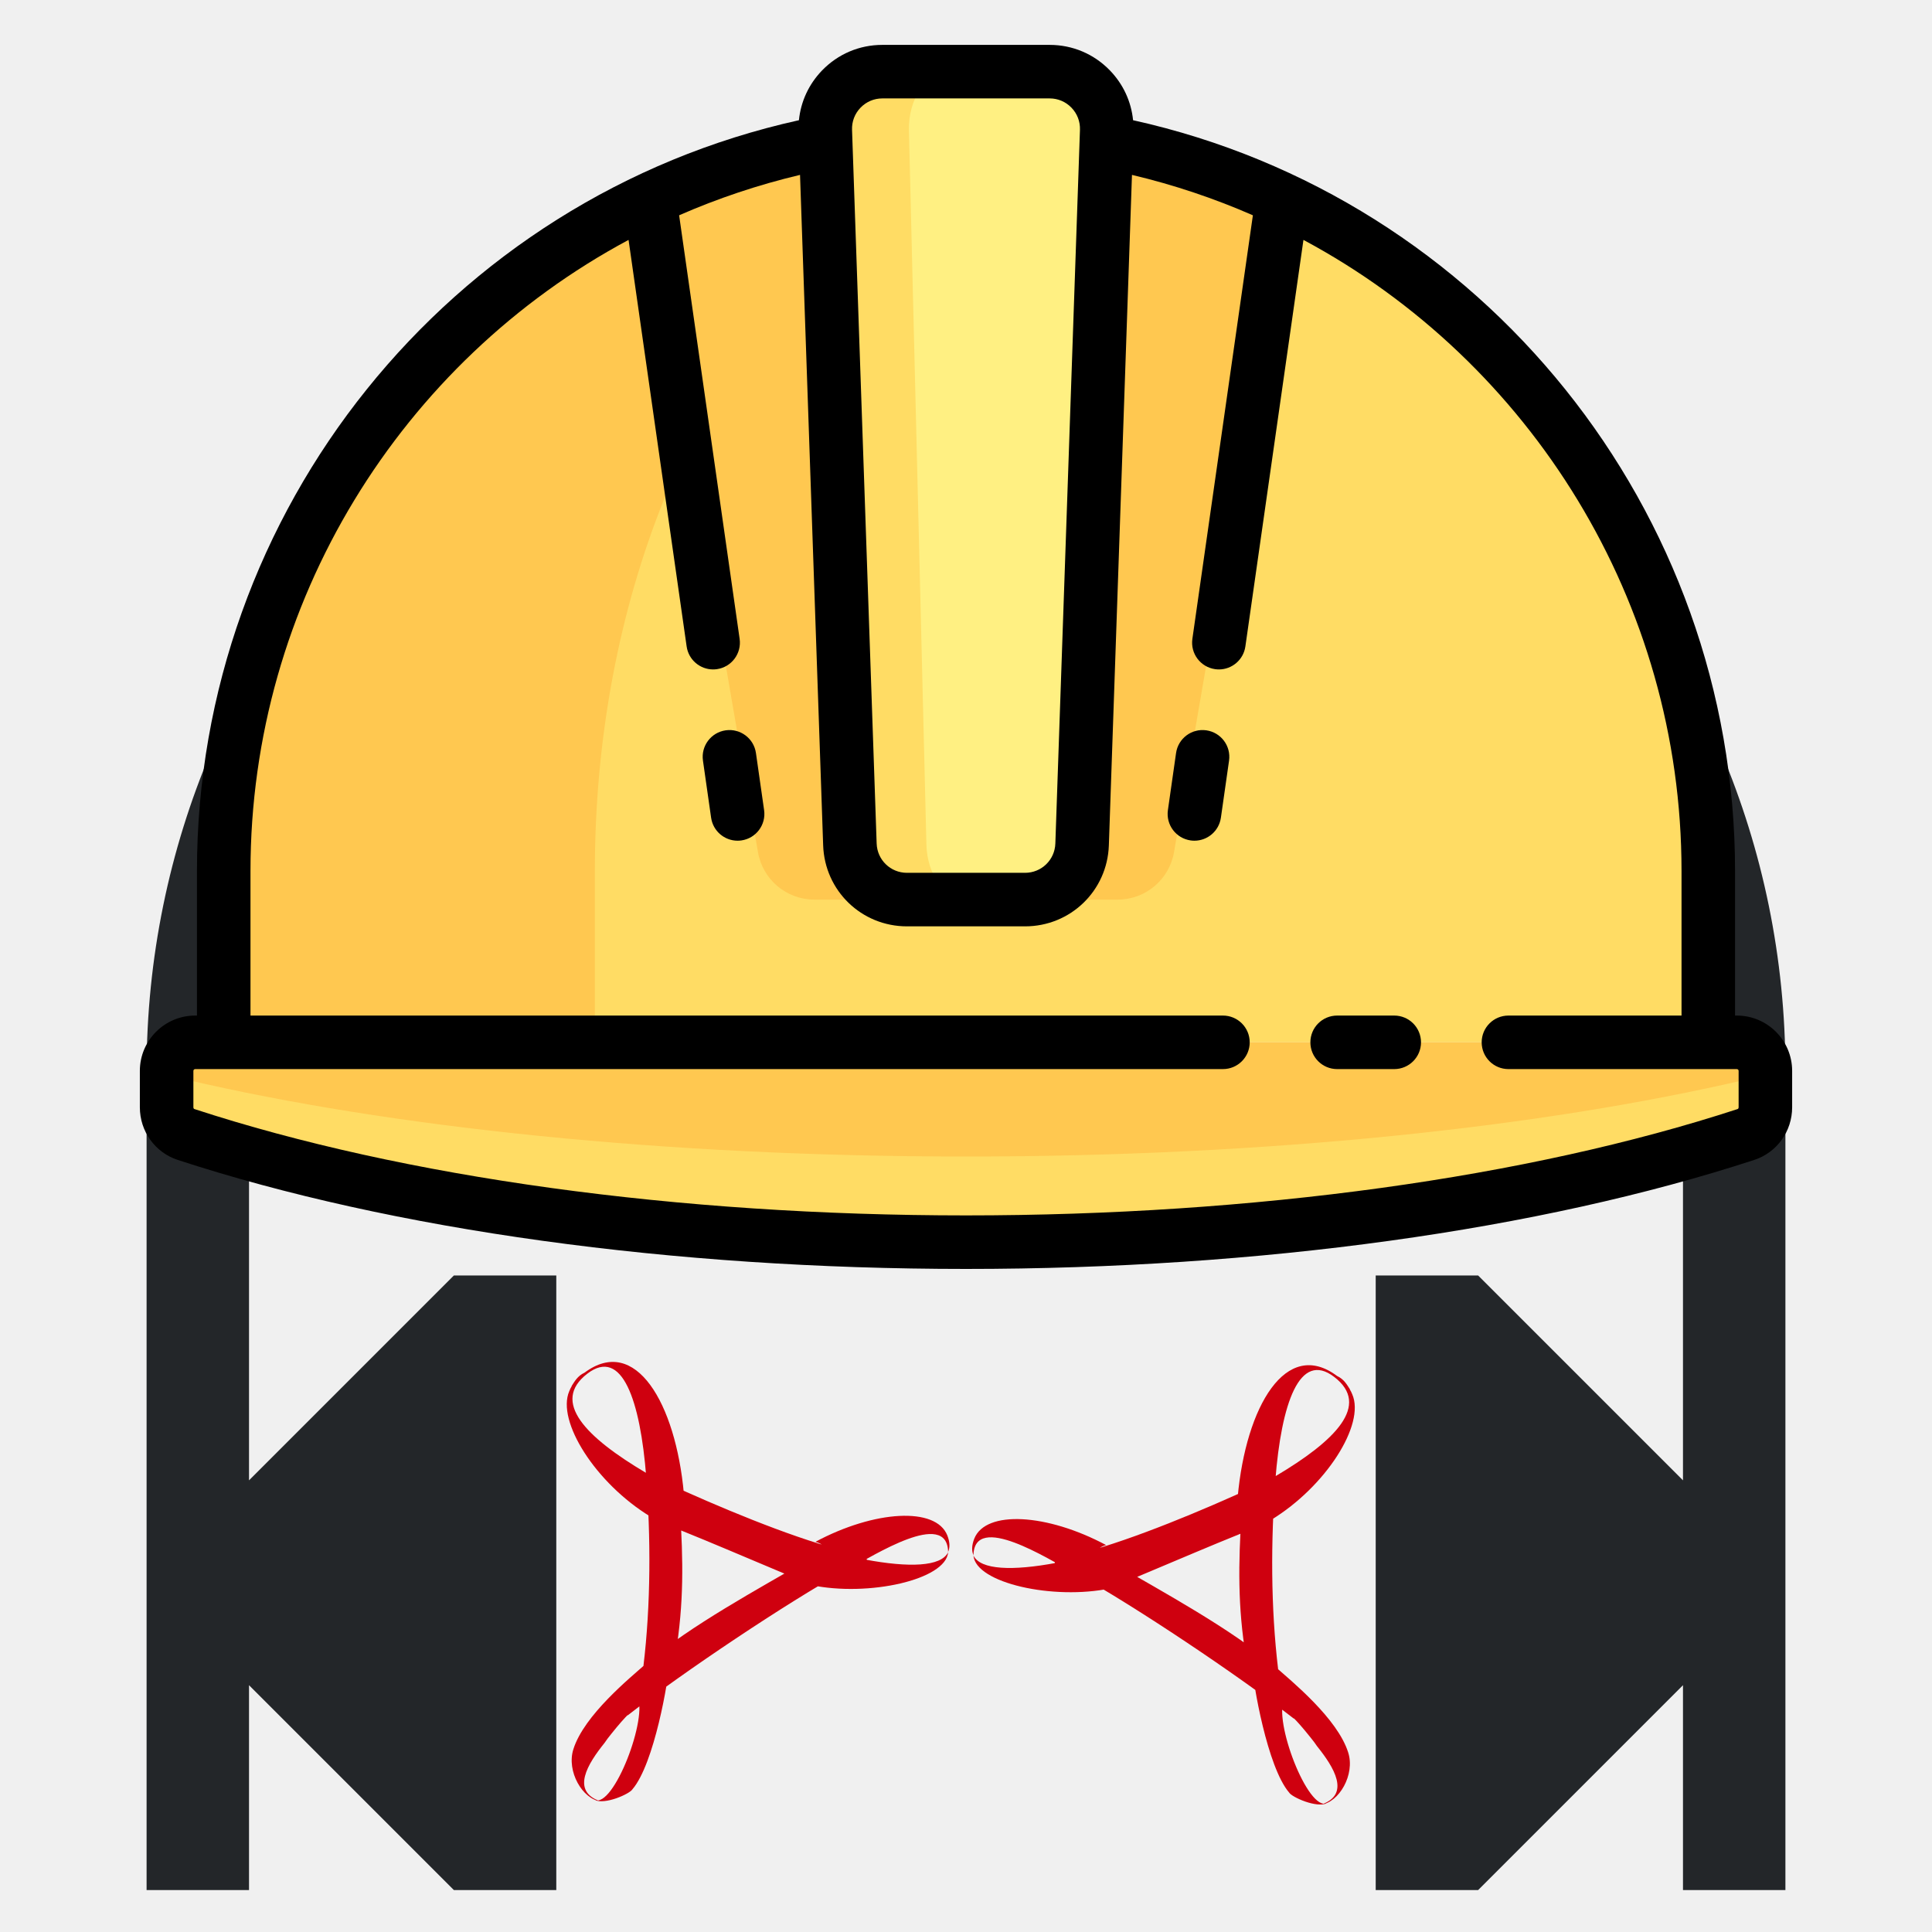
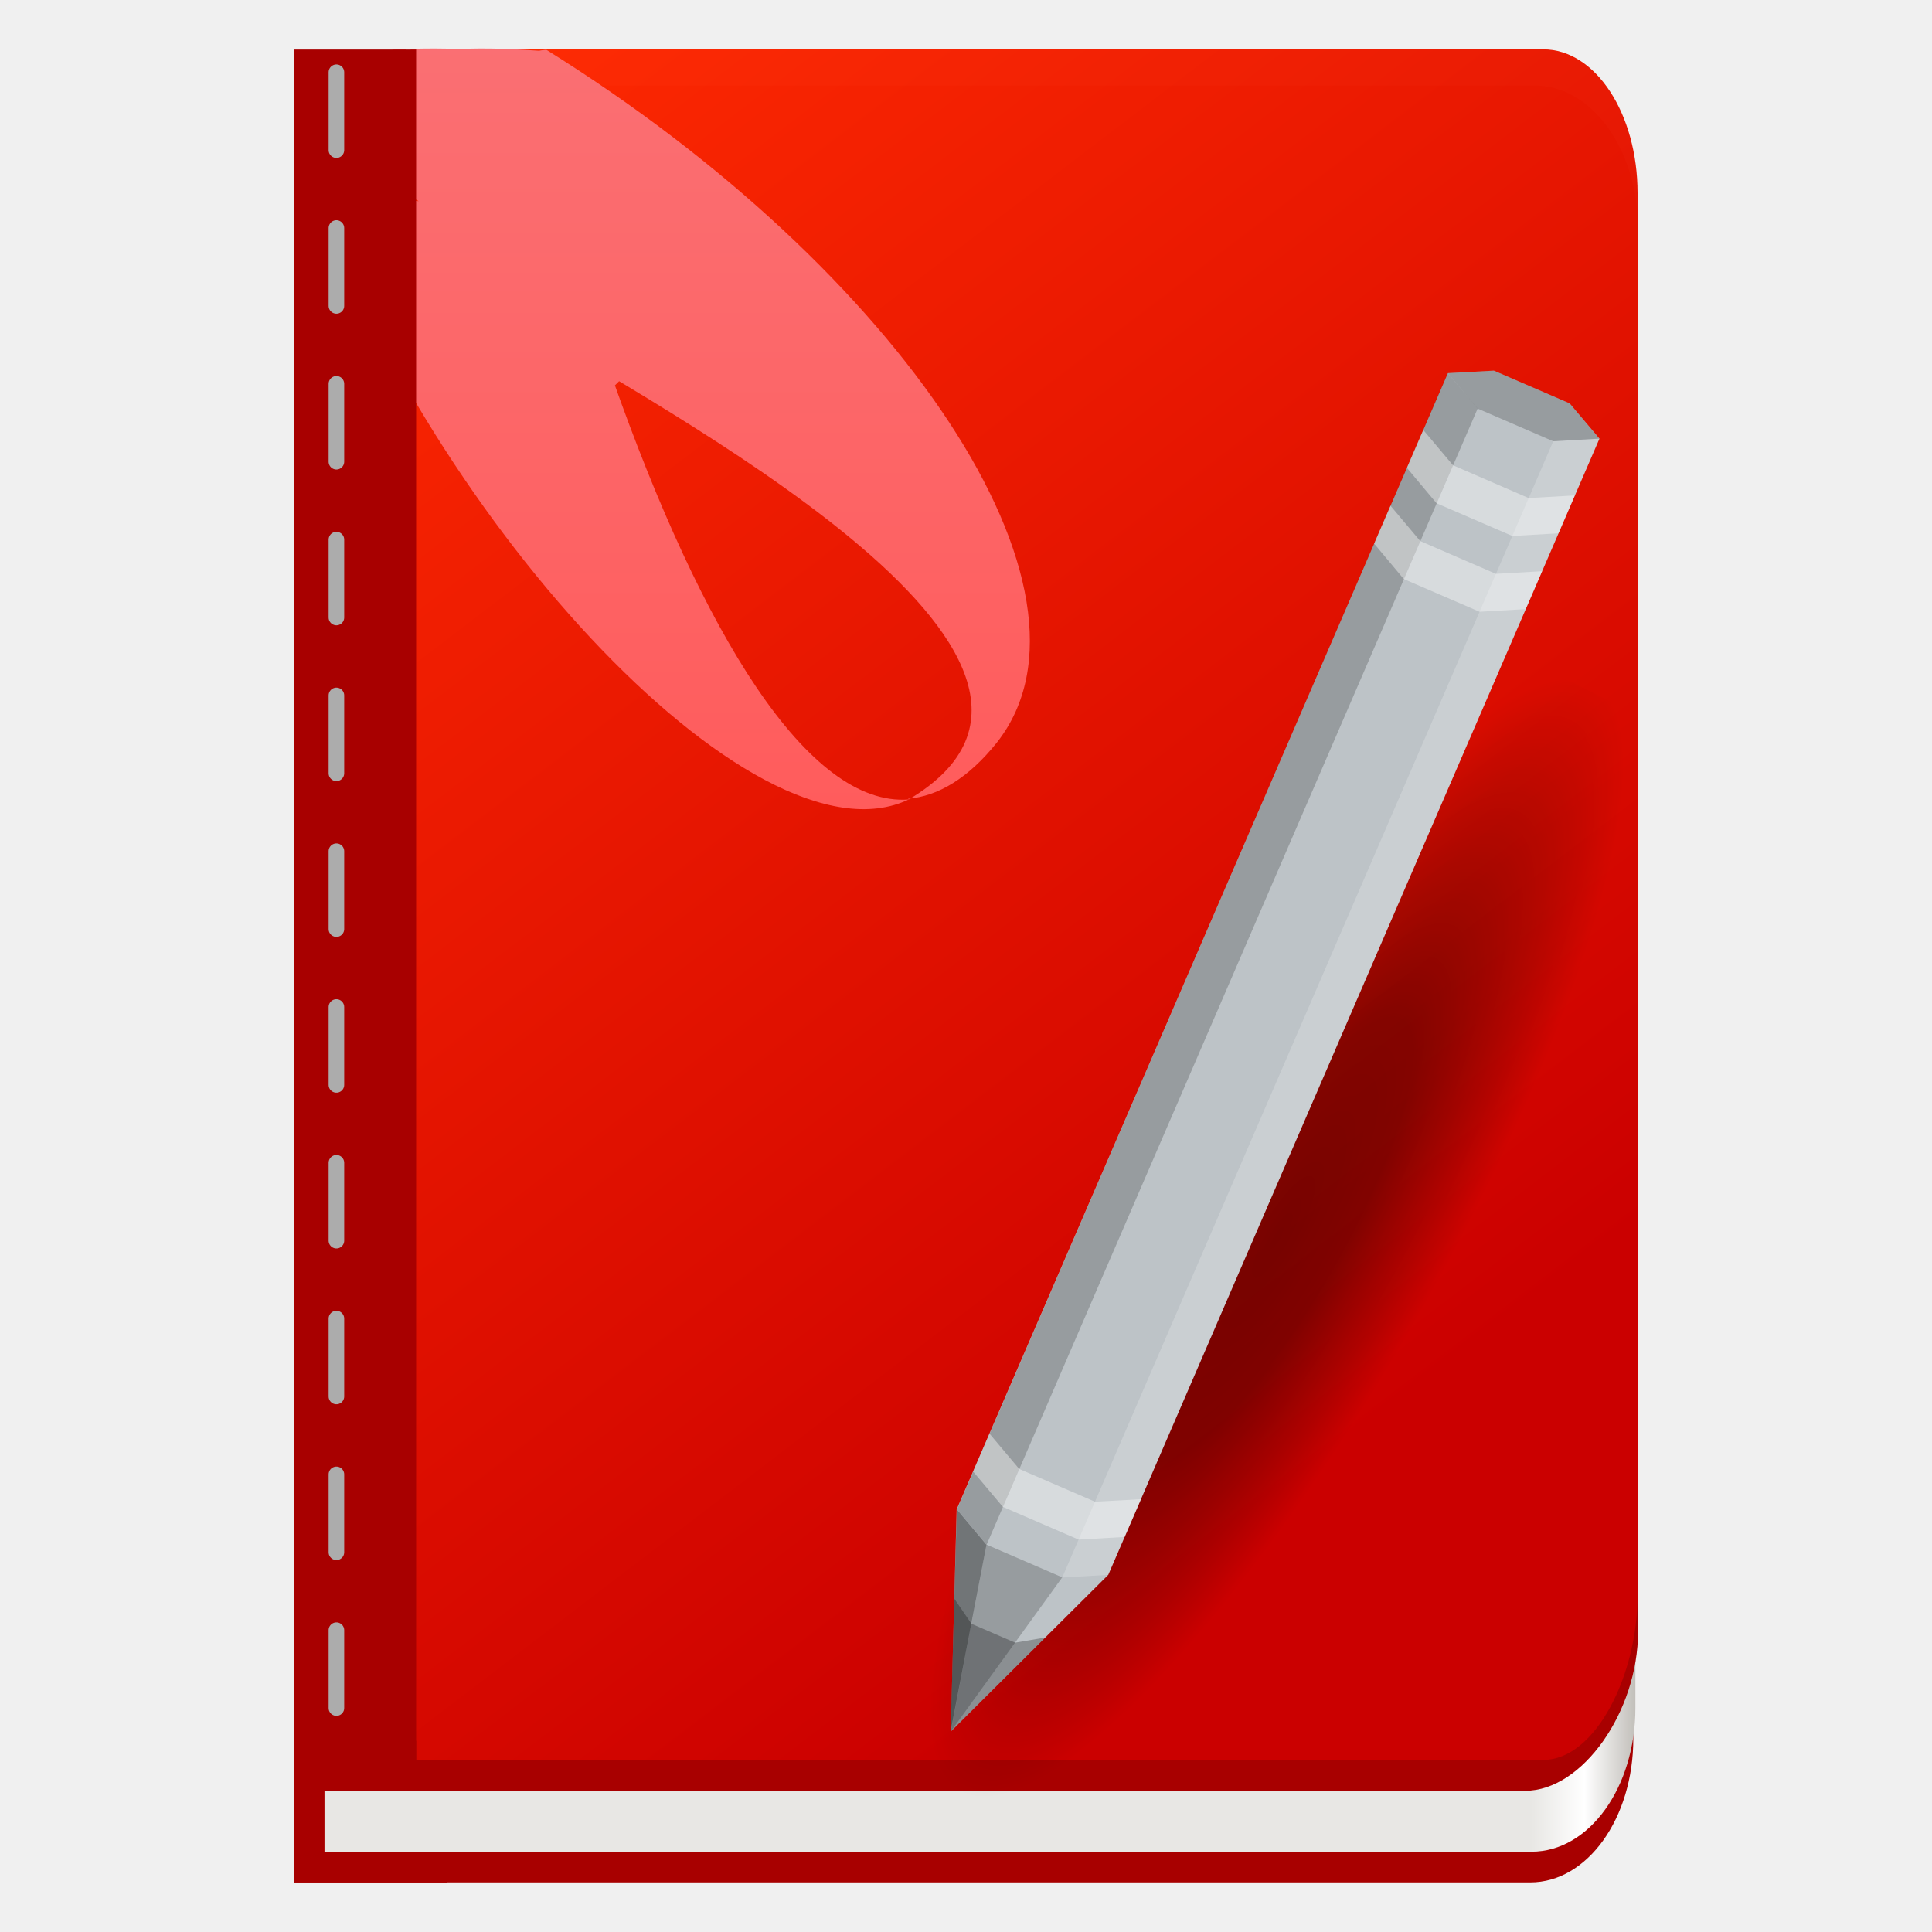
- <svg xmlns="http://www.w3.org/2000/svg" width="24" version="1.1" height="24" viewBox="0 0 24 24" id="svg1">
-   <defs id="defs3871" />
-   <g transform="matrix(1.27238,0,0,1.27238,-1.996185,-0.6963312)" id="g2-0">
-     <path style="color:#232629;fill:currentColor;fill-opacity:1;stroke:none" d="m 11,3 a 8,8 0 0 0 -8,8 v 8 h 1 v -2 l 2,2 h 1 v -6 h -1 l -2,2 v -4 a 7,7 0 0 1 7,-7 7,7 0 0 1 7,7 v 4 l -2,-2 h -1 v 6 h 1 l 2,-2 v 2 h 1 v -8 a 8,8 0 0 0 -8,-8 z" class="ColorScheme-Text" id="path1" />
+ <svg xmlns="http://www.w3.org/2000/svg" width="48" height="48" version="1.1" viewBox="0 0 12.7 12.7" id="svg18">
+   <defs id="defs6">
+     <radialGradient id="b" cx="-12.915" cy="3.525" r="11.947" gradientTransform="matrix(0.343126, -0.000747, -0.001541, 0.086832, 2.621285, 10.77008)" gradientUnits="userSpaceOnUse">
+       <stop offset="0" id="stop1" />
+       <stop stop-opacity=".882" offset="0.391" id="stop2" />
+       <stop stop-opacity=".31" offset="0.796" id="stop3" />
+       <stop stop-opacity="0" offset="1" id="stop4" />
+     </radialGradient>
+     <linearGradient id="paint0_linear_510_1129" x1="562.268" y1="456.76" x2="609.524" y2="456.76" gradientUnits="userSpaceOnUse" gradientTransform="matrix(0.07190967,0,0,0.08632807,10.08307,2.000077)">
+       <stop stop-color="#E8E7E4" id="stop100" />
+       <stop offset="0.511" stop-color="white" id="stop102" />
+       <stop offset="1" stop-color="#C2BFBA" id="stop104" />
+     </linearGradient>
+     <linearGradient id="paint2_linear_510_1129" x1="482.569" y1="655.625" x2="79.034" y2="-44.717" gradientUnits="userSpaceOnUse" gradientTransform="matrix(0.0651099,0,0,0.0863208,13.86752,1.993617)">
+       <stop offset="0.14" stop-color="#FF7A00" id="stop112" style="stop-color:#cb0000;stop-opacity:1;" />
+       <stop offset="1" stop-color="#FFB800" id="stop114" style="stop-color:#ff2a01;stop-opacity:1;" />
+     </linearGradient>
+     <linearGradient id="d" y1="1050.34" y2="1038.36" gradientUnits="userSpaceOnUse" x2="0" gradientTransform="matrix(-6.980694,0,0,6.982933,48.03684,-7307.542)">
+       <stop stop-color="#c61423" id="stop1-3" offset="0" style="stop-color:#ff5c5c;stop-opacity:1;" />
+       <stop offset="1" stop-color="#dc2b41" id="stop2-6" style="stop-color:#ef9ca8;stop-opacity:1;" />
+     </linearGradient>
+   </defs>
+   <g transform="matrix(0.200805, 0, 0, 0.200805, -0.07576, -0.075768)" id="g6" style="">
+     <path d="m 10,13.771 v 48.228 h 40.472 c 1.869,0 3.373,-2.1 3.373,-4.708 v -38.811 c 0,-2.608 -1.504,-4.708 -3.373,-4.708 z" id="path2" style="stroke-width: 0.078; fill: rgb(168, 0, 0);" />
+     <path d="m 10.586,20.833 v 40.161 h 39.929 c 1.883,0 3.398,-2.1 3.398,-4.708 V 25.541 c 0,-2.608 -1.516,-4.708 -3.398,-4.708 z" id="path4" style="fill:url(#paint0_linear_510_1129);stroke-width:0.079" fill="url(#paint0_linear_510_1129)" />
+     <path d="M 10,3.177 V 59 H 50.308 C 52.183,59 54,56.399 54,53.79 V 7.886 C 54,5.277 52.491,3.177 50.615,3.177 Z" id="path6" style="stroke-width: 0.079; fill: rgb(168, 0, 0);" />
+     <path d="M 13.868,1.994 V 57.989 h 37.03 c 1.71,0 3.086,-2.778 3.086,-5.386 V 6.701 c 0,-2.608 -1.376,-4.708 -3.086,-4.708 z" fill="url(#paint2_linear_510_1129)" fill-opacity="0.99" id="path10-3" style="fill:url(#paint2_linear_510_1129);stroke-width:0.075" />
+     <path fill="url(#d)" d="m 17.111,4.16 c 5.229,8.625 -3.951,3.256 -2.619,4.178 -0.4,-1.127 14.625,-10.079 -0.537,0.592 -0.091,-2.012 0.452,-2.188 0.337,-5.144 1.587,-0.491 4.462,9.44 3.988,9.839 -0.619,-0.08 -2.844,-10.834 -3.571,-6.352 -0.81,0.839 3.444,6.947 2.592,7.535 0.112,-2.673 -4.373,-6.681 -2.172,-7.296 -0.454,2.574 -0.537,0.188 -0.161,0.188 m 3.635,3.077 -3.456,-4.936 0.97,4.752 -1.217,-6.488 -1.163,2.656 0.975,-3.845 c -6.671,2.736 8.642,1.27 3.285,3.041 L 16.131,6.282 14.606,10.582 C 10.906,8.403 13.861,5.145 23.633,8.454 L 17.166,8.106 C 13.557,8.037 6.445,1.172 18.045,2.042 m -4.202,-0.061 c -1.753,0 10.753,2.604 6.868,5.039 C 18.165,7.943 22.053,11.207 18.069,10.667 18.807,8.488 15.145,9.505 15.3,7.033 16.356,7.495 6.935,4.342 11.005,5.682 m 6.178,-2.208 c 2.122,0.839 0.026,8.153 1.37,6.852 -3.245,1.678 2.275,-3.067 -0.671,-2.711 1.356,1.322 -0.123,-0.521 -0.234,-2.87 0.35,4.275 -0.536,9.184 1.933,4.992 m -0.037,-2.208 c 1.746,-0.839 -8.09,-4.86 -6.288,-5.529 10.575,-0.51 3.51e-4,4.874 0.399,5.326 l 3.68,1.839 c 0.552,3.914 2.796,-0.539 4.997,1.995 L 18.996,14.513 13.979,9.583 C 2.439,2.626 31.713,11.768 18.407,6.371 m 3.399,-1.451 c -2.458,0.372 -2.663,6.995 -1.385,7.832 2.959,8.391 6.409,14.041 9.703,13.797 C 25.036,28.98 14.074,17.003 10.378,5.736 M 30.125,26.549 C 37.888,21.94 21.456,13.537 17.765,11.099 16.935,8.752 14.923,2.29 18.262,2.007 29.851,9.217 36.903,19.733 33.015,24.68 c -0.936,1.173 -1.928,1.761 -2.91,1.845 M 16.822,10.259 C 16.283,8.1 15.977,3.018 14.684,2.263 c 3.095,4.93 -1.852,2.446 -2.005,1.733 0,0 1.645,-1.271 2.483,-1.857 4.994,6.125 4.465,-4.078 7.23,6.165" id="path2-7" style="fill:url(#d);stroke-width:2.461" />
+     <path d="M 14,2 H 10 V 57.321 L 14,58 Z" id="path12" style="stroke-width: 0.085; fill: rgb(168, 0, 0);" />
+     <path d="M 10,57.362 V 62 h 5 v -1 h -4 v -3 h 3 v -0.638 z" id="path14" style="stroke-width: 0.075; fill: rgb(168, 0, 0);" />
+     <line x1="11.39" y1="2.742" x2="11.39" y2="57.062" stroke="#acacac" stroke-width="0.51" stroke-linecap="round" stroke-dasharray="40, 40" id="line16" style="stroke-width:0.51;stroke-dasharray:2.55, 2.55;stroke-dashoffset:0" />
  </g>
-   <g id="g9" transform="matrix(0.04008851,0,0,0.04008851,1.737341,-2.102254)">
-     <path style="fill:#ffdc64" d="m 256,92.337 c -127.032,0 -230.013,102.981 -230.013,230.013 v 53.08 h 460.026 v -53.08 c 0,-127.033 -102.981,-230.013 -230.013,-230.013 z" id="path1-5" />
-     <path style="fill:#ffc850" d="m 494.86,375.43 h -345.02 c -4.886,0 -8.847,-3.961 -8.847,-8.847 v -44.233 c 0,-41.92 7.792,-81.18 21.372,-114.995 2.06,-5.13 9.622,-4.25 10.562,1.199 l 18.613,107.957 c 1.463,8.486 8.825,14.688 17.437,14.688 h 94.045 c 8.612,0 15.973,-6.2 17.437,-14.688 l 34.777,-201.709 c -30.045,-14.394 -63.697,-22.465 -99.236,-22.465 -33.879,0 -66.004,7.406 -94.963,20.559 -0.001,-0.008 -0.004,-0.017 -0.006,-0.024 -0.174,0.079 -4.238,2.109 -4.238,2.109 -77.32,37.06 -130.806,115.898 -130.806,207.369 v 53.08 h -8.847 c -4.886,0 -8.847,3.961 -8.847,8.847 v 11.277 c 0,3.826 2.393,7.244 6.03,8.434 63.278,20.689 148.226,33.368 241.677,33.368 93.451,0 178.399,-12.679 241.676,-33.368 3.637,-1.189 6.03,-4.607 6.03,-8.434 v -11.277 c 0,-4.886 -3.961,-8.847 -8.846,-8.847 z" id="path2" />
-     <path style="fill:#fff082" d="m 274.293,331.197 h -36.585 c -9.534,0 -17.354,-7.555 -17.682,-17.084 l -7.627,-221.166 c -0.345,-10.004 7.672,-18.303 17.682,-18.303 h 51.839 c 10.011,0 18.027,8.298 17.682,18.303 l -7.627,221.166 c -0.327,9.528 -8.148,17.084 -17.682,17.084 z" id="path3" />
-     <g id="g5">
-       <path style="fill:#ffdc64" d="m 497.676,386.981 c -63.277,14.779 -148.227,23.835 -241.676,23.835 -93.449,0 -178.399,-9.056 -241.676,-23.835 -2.903,-0.678 -4.949,-2.383 -5.683,-4.429 -0.117,0.576 -0.347,1.112 -0.347,1.724 v 11.277 c 0,3.827 2.393,7.244 6.03,8.434 63.277,20.69 148.227,33.369 241.676,33.369 93.449,0 178.399,-12.679 241.676,-33.368 3.637,-1.19 6.03,-4.607 6.03,-8.434 v -11.277 c 0,-0.612 -0.23,-1.148 -0.347,-1.724 -0.734,2.045 -2.78,3.75 -5.683,4.428 z" id="path4" />
-       <path style="fill:#ffdc64" d="m 243.729,314.113 -5.414,-221.166 c -0.245,-10.004 5.447,-18.303 12.555,-18.303 h -20.787 c -10.011,0 -18.027,8.298 -17.682,18.303 l 7.626,221.166 c 0.328,9.529 8.149,17.084 17.683,17.084 h 18.576 c -6.773,0 -12.324,-7.556 -12.557,-17.084 z" id="path5" />
-     </g>
-     <path d="m 494.86,367.136 h -0.553 v -44.786 c 0,-111.772 -78.086,-208.648 -186.536,-232.659 -0.576,-5.779 -3.05,-11.155 -7.161,-15.41 -4.941,-5.114 -11.578,-7.931 -18.69,-7.931 h -51.84 c -7.112,0 -13.749,2.817 -18.69,7.931 -4.11,4.255 -6.585,9.631 -7.161,15.41 -108.45,24.011 -186.536,120.887 -186.536,232.659 v 44.786 h -0.553 c -9.452,0 -17.14,7.689 -17.14,17.14 v 11.278 c 0,7.463 4.721,14.02 11.747,16.317 66.621,21.783 153.366,33.779 244.253,33.779 90.887,0 177.632,-11.996 244.253,-33.779 7.026,-2.297 11.747,-8.854 11.747,-16.317 v -11.278 c 0,-9.451 -7.689,-17.14 -17.14,-17.14 z m -271.54,-281.33 c 1.787,-1.849 4.188,-2.869 6.76,-2.869 h 51.839 c 2.572,0 4.973,1.018 6.76,2.869 1.787,1.85 2.723,4.285 2.634,6.855 l -7.626,221.166 c -0.176,5.09 -4.302,9.077 -9.394,9.077 h -36.585 c -5.092,0 -9.218,-3.987 -9.394,-9.076 l -7.626,-221.166 c -0.09,-2.572 0.845,-5.006 2.632,-6.856 z m 272.093,309.749 c 0,0.223 -0.097,0.48 -0.314,0.551 -65.002,21.252 -149.916,32.957 -239.099,32.957 -89.183,0 -174.097,-11.705 -239.098,-32.959 -0.217,-0.071 -0.314,-0.327 -0.314,-0.55 v -11.278 c 0,-0.305 0.248,-0.553 0.553,-0.553 h 318.479 c 4.58,0 8.294,-3.713 8.294,-8.294 0,-4.581 -3.713,-8.294 -8.294,-8.294 h -301.339 v -44.785 c 0,-83.355 46.677,-157.8 117.156,-195.572 l 17.996,125.979 c 0.592,4.137 4.139,7.122 8.201,7.122 0.39,0 0.785,-0.028 1.183,-0.084 4.535,-0.648 7.686,-4.849 7.038,-9.383 l -18.75,-131.258 c 11.941,-5.228 24.463,-9.437 37.467,-12.521 l 7.165,207.768 c 0.485,14.069 11.893,25.091 25.972,25.091 h 36.585 c 14.078,0 25.486,-11.022 25.972,-25.091 l 7.165,-207.767 c 13.003,3.085 25.526,7.294 37.467,12.521 l -18.75,131.258 c -0.647,4.535 2.504,8.735 7.038,9.383 0.398,0.056 0.793,0.084 1.183,0.084 4.061,0 7.609,-2.986 8.201,-7.122 l 17.996,-125.979 c 70.479,37.771 117.156,112.215 117.156,195.571 v 44.786 h -53.635 c -4.58,0 -8.294,3.713 -8.294,8.294 0,4.581 3.713,8.294 8.294,8.294 h 70.775 c 0.305,0 0.553,0.248 0.553,0.553 v 11.278 z" id="path6" />
-     <path d="m 388.701,367.136 h -17.694 c -4.58,0 -8.294,3.713 -8.294,8.294 0,4.581 3.713,8.294 8.294,8.294 h 17.694 c 4.58,0 8.294,-3.713 8.294,-8.294 0,-4.581 -3.713,-8.294 -8.294,-8.294 z" id="path7" />
-     <path d="m 190.91,285.787 c -0.648,-4.535 -4.846,-7.686 -9.383,-7.038 -4.535,0.648 -7.686,4.849 -7.038,9.383 l 2.528,17.698 c 0.592,4.137 4.139,7.122 8.201,7.122 0.39,0 0.785,-0.028 1.183,-0.084 4.535,-0.648 7.686,-4.849 7.038,-9.383 z" id="path8" />
-     <path d="m 330.474,278.748 c -4.535,-0.649 -8.735,2.504 -9.383,7.038 l -2.528,17.698 c -0.647,4.535 2.504,8.735 7.038,9.383 0.397,0.056 0.793,0.084 1.183,0.084 4.061,0 7.609,-2.986 8.201,-7.122 l 2.528,-17.698 c 0.646,-4.534 -2.505,-8.735 -7.039,-9.383 z" id="path9" />
-   </g>
-   <g transform="matrix(0.1593435,0.2762853,-0.2762853,0.1593435,16.72485,15.26546)" id="g2-06-9">
-     <g id="layer1-2-2-2" transform="translate(-326,-534.3622)">
-       <path style="fill:#cf000f" id="path26-9-6-0" d="m 3.856,1038.362 c -0.162,0.01 -0.336,0 -0.527,0.132 -1.704,0.732 -0.561,2.741 1.611,4.271 0.013,-0.288 0.133,-0.915 0.13,-1.192 -1.853,-1.269 -2.937,-2.504 -1.756,-2.994 1.245,-0.516 1.631,0.893 1.653,2.938 0.116,0.12 0.92,0.653 1.042,0.737 -0.045,-1.865 -1.038,-3.769 -1.992,-3.877 -0.051,-0.01 -0.107,-0.01 -0.161,-0.01 m 1.735,3.245 -0.388,-0.151 -0.321,0.216 -0.065,0.681 0.406,0.311 0.169,0.226 c 1.25,0.828 2.315,1.466 3.716,1.993 l 0.874,0.13 h 0.575 c 0.53,-0.312 0.214,-0.432 2.14,-0.672 l -2.17,0.168 c -1.674,-0.648 -3.382,-1.579 -4.936,-2.595 m 3.82,2.715 c 0.251,0 2.209,-0.17 2.988,-0.242 0.771,-0.12 1.718,-0.156 1.539,0.744 0.204,-0.48 -0.261,-1.295 -0.922,-1.439 -1.022,-0.228 -2.644,0.397 -3.227,0.59 m 0.94,0.249 c -0.304,0.12 -0.999,0.207 -1.327,0.315 0.465,0.24 2.8,1.101 3.764,0.921 0.154,0 0.805,-0.468 0.821,-0.804 -0.05,0.612 -2.904,0.156 -3.258,-0.444 m 0.635,0.011 c -0.25,-0.12 -1.421,-0.114 -1.68,-0.21 -1.467,0.512 -3.439,1.715 -4.851,2.527 l -0.409,0.12 c -0.079,0.56 -0.425,0.753 -0.74,1.116 l 0.478,0.48 0.374,-0.612 c 1.653,-0.996 4.921,-2.606 6.827,-3.379 m -6.827,3.379 c -0.202,0.12 -0.395,0.24 -0.578,0.36 -0.424,1.202 -0.918,2.011 -1.39,1.976 0.729,0.348 2.299,-1.367 2.828,-2.981 m -2.828,2.981 c -1.112,-0.66 1.242,-1.863 1.769,-2.213 0.119,-0.336 -0.206,-0.893 -0.1,-1.289 -1.66,1.032 -2.642,2.526 -2.085,3.234 0.134,0.168 0.276,0.252 0.417,0.264 m 1.616,-2.515 c 0.077,-0.309 1.103,-1.013 1.288,-1.121 0.248,-1.95 0.26,-2.143 0.471,-3.659 -0.126,-0.12 -0.902,-0.724 -1.022,-0.808 -0.149,1.621 -0.429,3.817 -0.825,5.283" transform="matrix(1.334219,0,0,1.335901,326.3388,-849.7864)" />
-     </g>
-   </g>
-   <g transform="matrix(-0.1593435,0.2762853,0.2762853,0.1593435,7.145677,15.22465)" id="g2-06-9-5">
-     <g id="layer1-2-2-2-9" transform="translate(-326,-534.3622)">
-       <path style="fill:#cf000f" id="path26-9-6-0-2" d="m 3.856,1038.362 c -0.162,0.01 -0.336,0 -0.527,0.132 -1.704,0.732 -0.561,2.741 1.611,4.271 0.013,-0.288 0.133,-0.915 0.13,-1.192 -1.853,-1.269 -2.937,-2.504 -1.756,-2.994 1.245,-0.516 1.631,0.893 1.653,2.938 0.116,0.12 0.92,0.653 1.042,0.737 -0.045,-1.865 -1.038,-3.769 -1.992,-3.877 -0.051,-0.01 -0.107,-0.01 -0.161,-0.01 m 1.735,3.245 -0.388,-0.151 -0.321,0.216 -0.065,0.681 0.406,0.311 0.169,0.226 c 1.25,0.828 2.315,1.466 3.716,1.993 l 0.874,0.13 h 0.575 c 0.53,-0.312 0.214,-0.432 2.14,-0.672 l -2.17,0.168 c -1.674,-0.648 -3.382,-1.579 -4.936,-2.595 m 3.82,2.715 c 0.251,0 2.209,-0.17 2.988,-0.242 0.771,-0.12 1.718,-0.156 1.539,0.744 0.204,-0.48 -0.261,-1.295 -0.922,-1.439 -1.022,-0.228 -2.644,0.397 -3.227,0.59 m 0.94,0.249 c -0.304,0.12 -0.999,0.207 -1.327,0.315 0.465,0.24 2.8,1.101 3.764,0.921 0.154,0 0.805,-0.468 0.821,-0.804 -0.05,0.612 -2.904,0.156 -3.258,-0.444 m 0.635,0.011 c -0.25,-0.12 -1.421,-0.114 -1.68,-0.21 -1.467,0.512 -3.439,1.715 -4.851,2.527 l -0.409,0.12 c -0.079,0.56 -0.425,0.753 -0.74,1.116 l 0.478,0.48 0.374,-0.612 c 1.653,-0.996 4.921,-2.606 6.827,-3.379 m -6.827,3.379 c -0.202,0.12 -0.395,0.24 -0.578,0.36 -0.424,1.202 -0.918,2.011 -1.39,1.976 0.729,0.348 2.299,-1.367 2.828,-2.981 m -2.828,2.981 c -1.112,-0.66 1.242,-1.863 1.769,-2.213 0.119,-0.336 -0.206,-0.893 -0.1,-1.289 -1.66,1.032 -2.642,2.526 -2.085,3.234 0.134,0.168 0.276,0.252 0.417,0.264 m 1.616,-2.515 c 0.077,-0.309 1.103,-1.013 1.288,-1.121 0.248,-1.95 0.26,-2.143 0.471,-3.659 -0.126,-0.12 -0.902,-0.724 -1.022,-0.808 -0.149,1.621 -0.429,3.817 -0.825,5.283" transform="matrix(1.334219,0,0,1.335901,326.3388,-849.7864)" />
-     </g>
+   <g transform="matrix(1.02508, 0, 0, 1.02508, -1.61574, 0.804606)" style="" id="g18">
+     <rect transform="matrix(0.496961, -0.867773, 0.893462, 0.452103, 0.762011, 0.56552)" x="-8.434" y="9.5" width="10.658" height="2.645" fill="url(#b)" opacity=".433" stroke-width=".16" id="rect8" style="">
+       </rect>
+     <path d="m11.156 1.592-.295.016-3.15 7.286-.038 1.425 1.01-1.005 3.15-7.286-.191-.226Z" fill="#bdc3c7" id="path8" />
+     <path d="M10.86 1.608 7.713 8.894l.19.227 3.149-7.286Z" fill-opacity=".2" id="path9" />
+     <path d="m11.832 2.028-.295.016-3.149 7.287.295-.017Z" fill="#fff" fill-opacity=".2" id="path11" />
+     <path d="m7.902 9.12.486.21-.715.989Z" fill-opacity=".2" id="path13" />
+     <path d="m7.712 8.894.19.227-.23 1.198Z" fill-opacity=".4" id="path15" />
+     <path d="m11.156 1.592-.295.016.19.227.486.21.295-.017-.19-.226z" fill-opacity=".2" id="path16" />
+     <path d="m7.922 8.409-.105.243.19.226.486.21.295-.017.105-.242-.295.016-.486-.21Zm2.781-6.437-.105.243.19.227.486.21.296-.017.105-.243-.296.017-.485-.21zm-.21.486-.105.243.19.227.486.21.296-.017.105-.243-.296.017-.485-.21z" fill="#fff" fill-opacity=".4" id="path17" />
+     <path d="m8.279 9.716-.193.033-.28-.121-.11-.161-.023.852Z" fill-opacity=".266" id="path18" />
  </g>
</svg>
